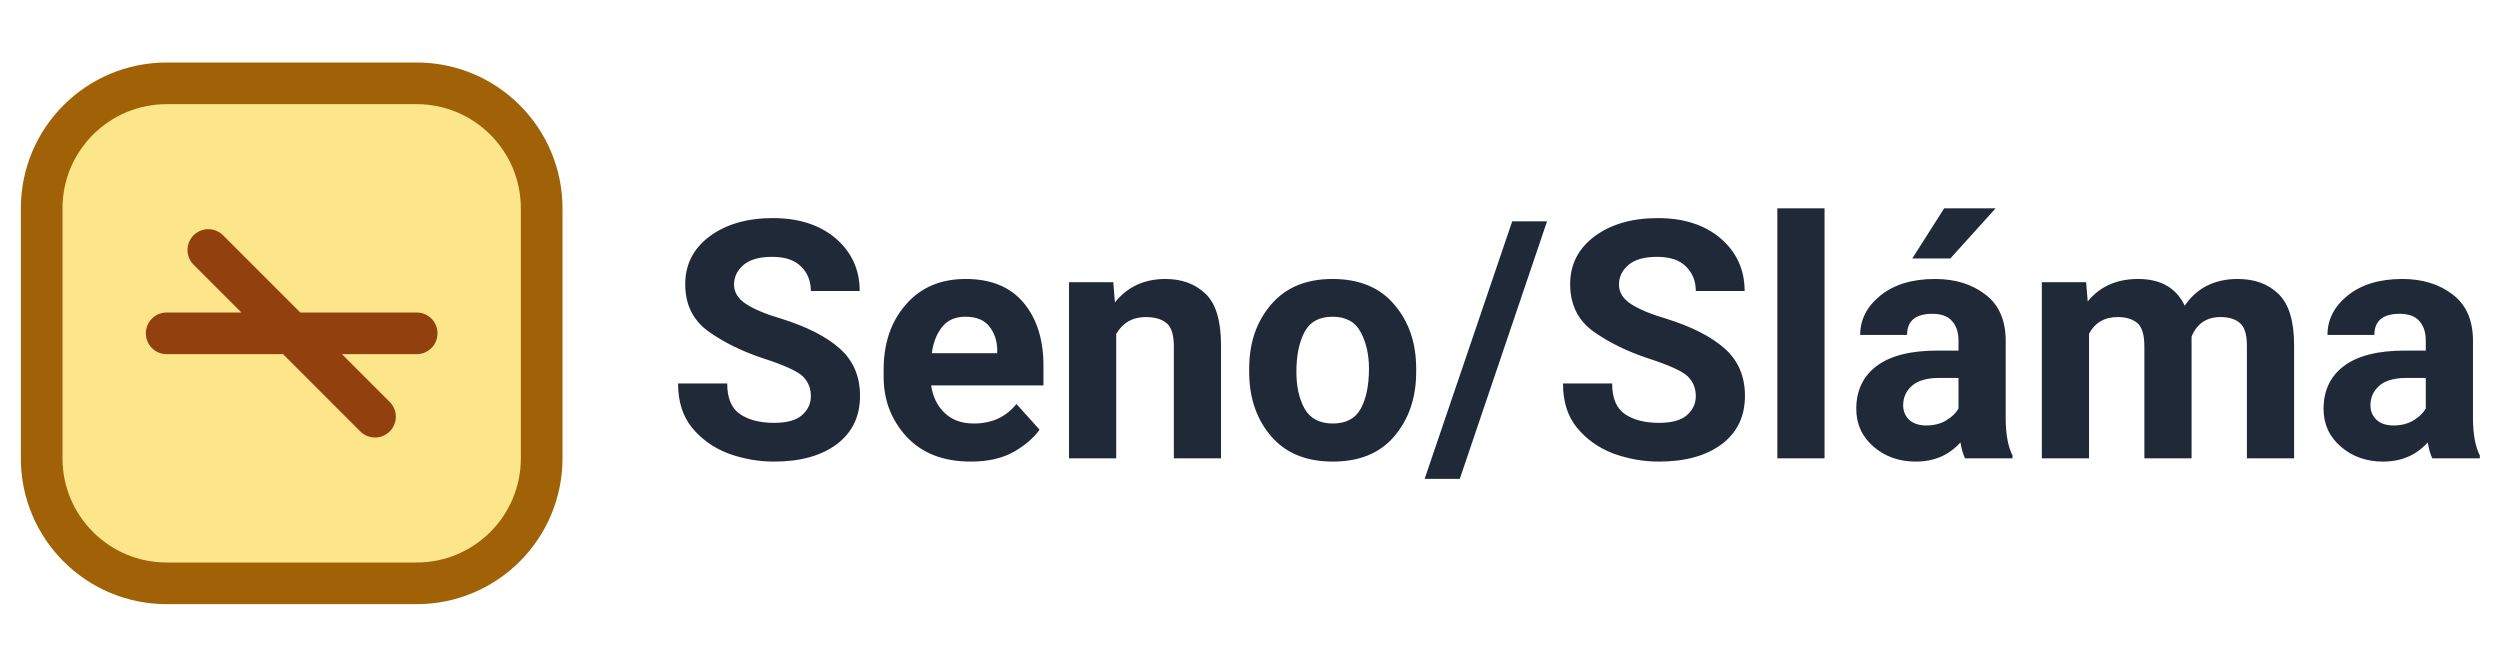
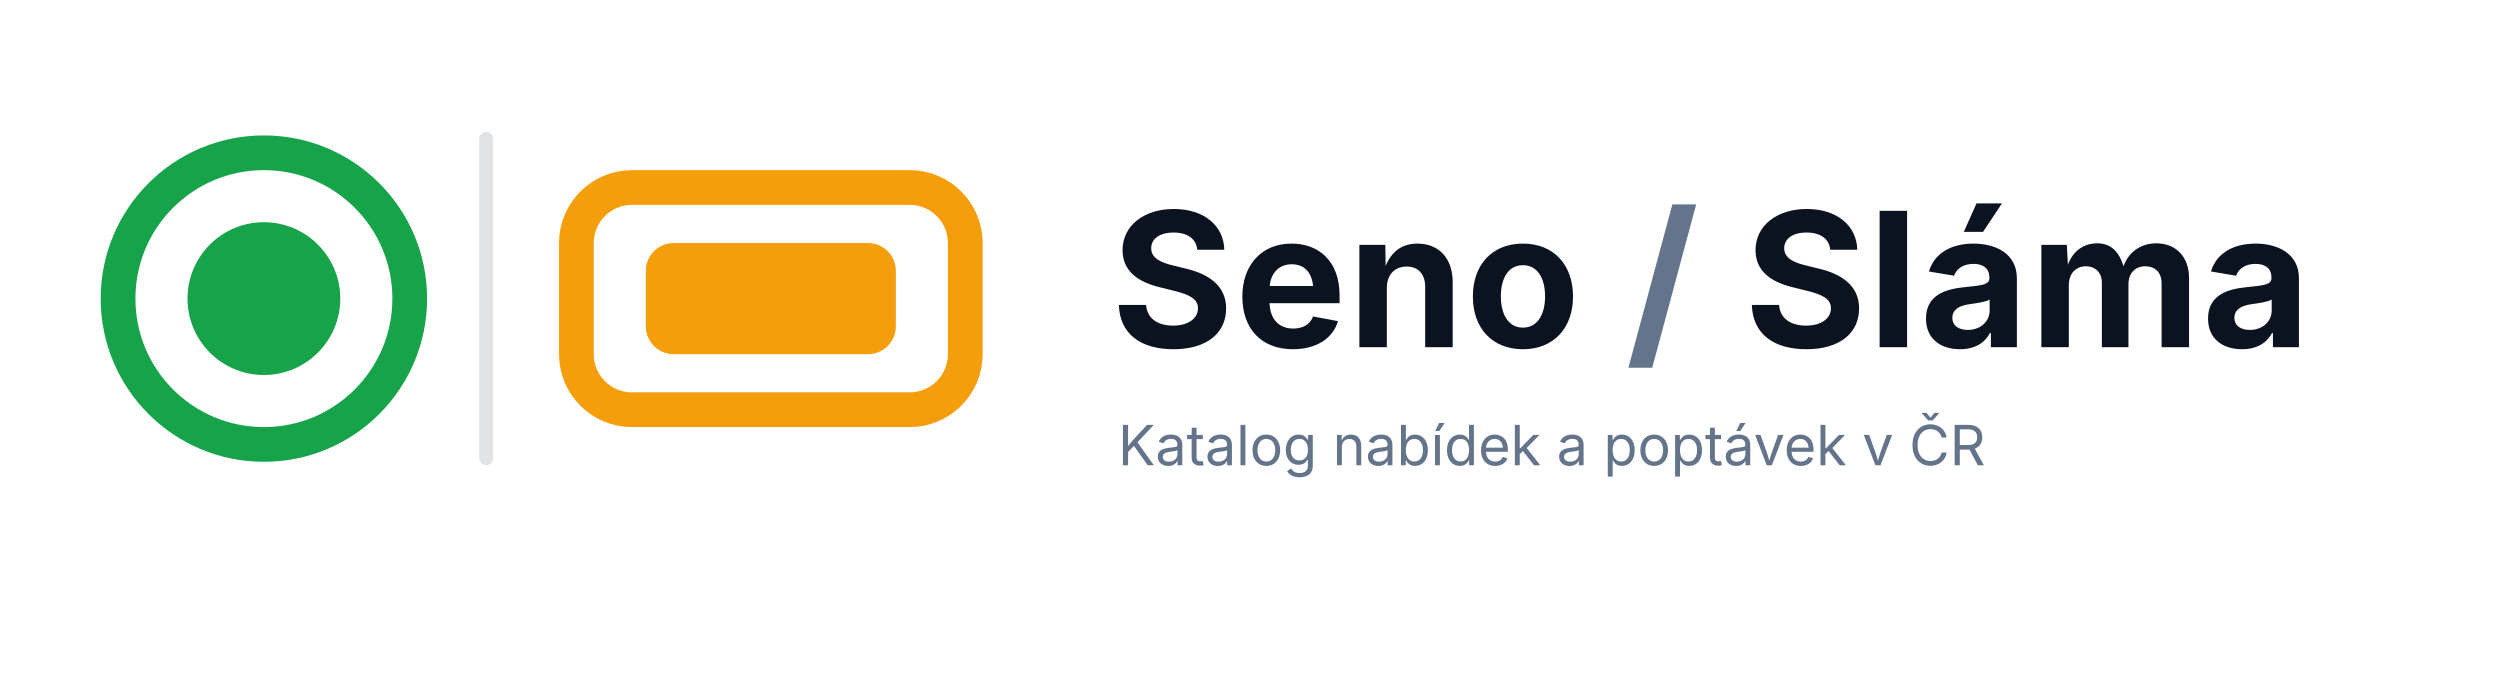
- <svg xmlns="http://www.w3.org/2000/svg" width="120" height="32" viewBox="0 0 120 32">
-   <rect x="2" y="4" width="24" height="24" rx="6" fill="#FDE68A" stroke="#A16207" stroke-width="2" />
-   <path d="M8 16h12M10 12l8 8" stroke="#92400E" stroke-width="2" fill="none" stroke-linecap="round" stroke-linejoin="round" />
-   <text x="32" y="22" font-family="system-ui,-apple-system,Segoe UI,Roboto,Ubuntu,Cantarell,Noto Sans,sans-serif" font-size="16" font-weight="700" fill="#1f2937">Seno/Sláma</text>
+ <svg xmlns="http://www.w3.org/2000/svg" width="720" height="200" viewBox="0 0 720 200" fill="none">
+   <style>
+     .txt { font: 700 54px/1 Inter, system-ui, -apple-system, "Segoe UI", Roboto, Helvetica, Arial, "Noto Sans", sans-serif; letter-spacing:.3px; }
+     .sub { font: 400 16px/1.2 Inter, system-ui, -apple-system, "Segoe UI", Roboto, Helvetica, Arial, "Noto Sans", sans-serif; fill:#64748B }
+   </style>
+   <g transform="translate(16,26)">
+     <circle cx="60" cy="60" r="42" fill="none" stroke="#16A34A" stroke-width="10" />
+     <circle cx="60" cy="60" r="22" fill="#16A34A" />
+     <rect x="122" y="12" width="4" height="96" rx="2" fill="#0B1220" opacity="0.12" />
+     <rect x="150" y="28" width="112" height="64" rx="16" fill="none" stroke="#F59E0B" stroke-width="10" />
+     <rect x="170" y="44" width="72" height="32" rx="8" fill="#F59E0B" />
+   </g>
+   <g transform="translate(320,54)">
+     <text class="txt" x="0" y="46" fill="#0B1220">Seno <tspan fill="#64748B">/</tspan> Sláma</text>
+     <text class="sub" x="2" y="80">Katalog nabídek a poptávek v ČR</text>
+   </g>
</svg>
